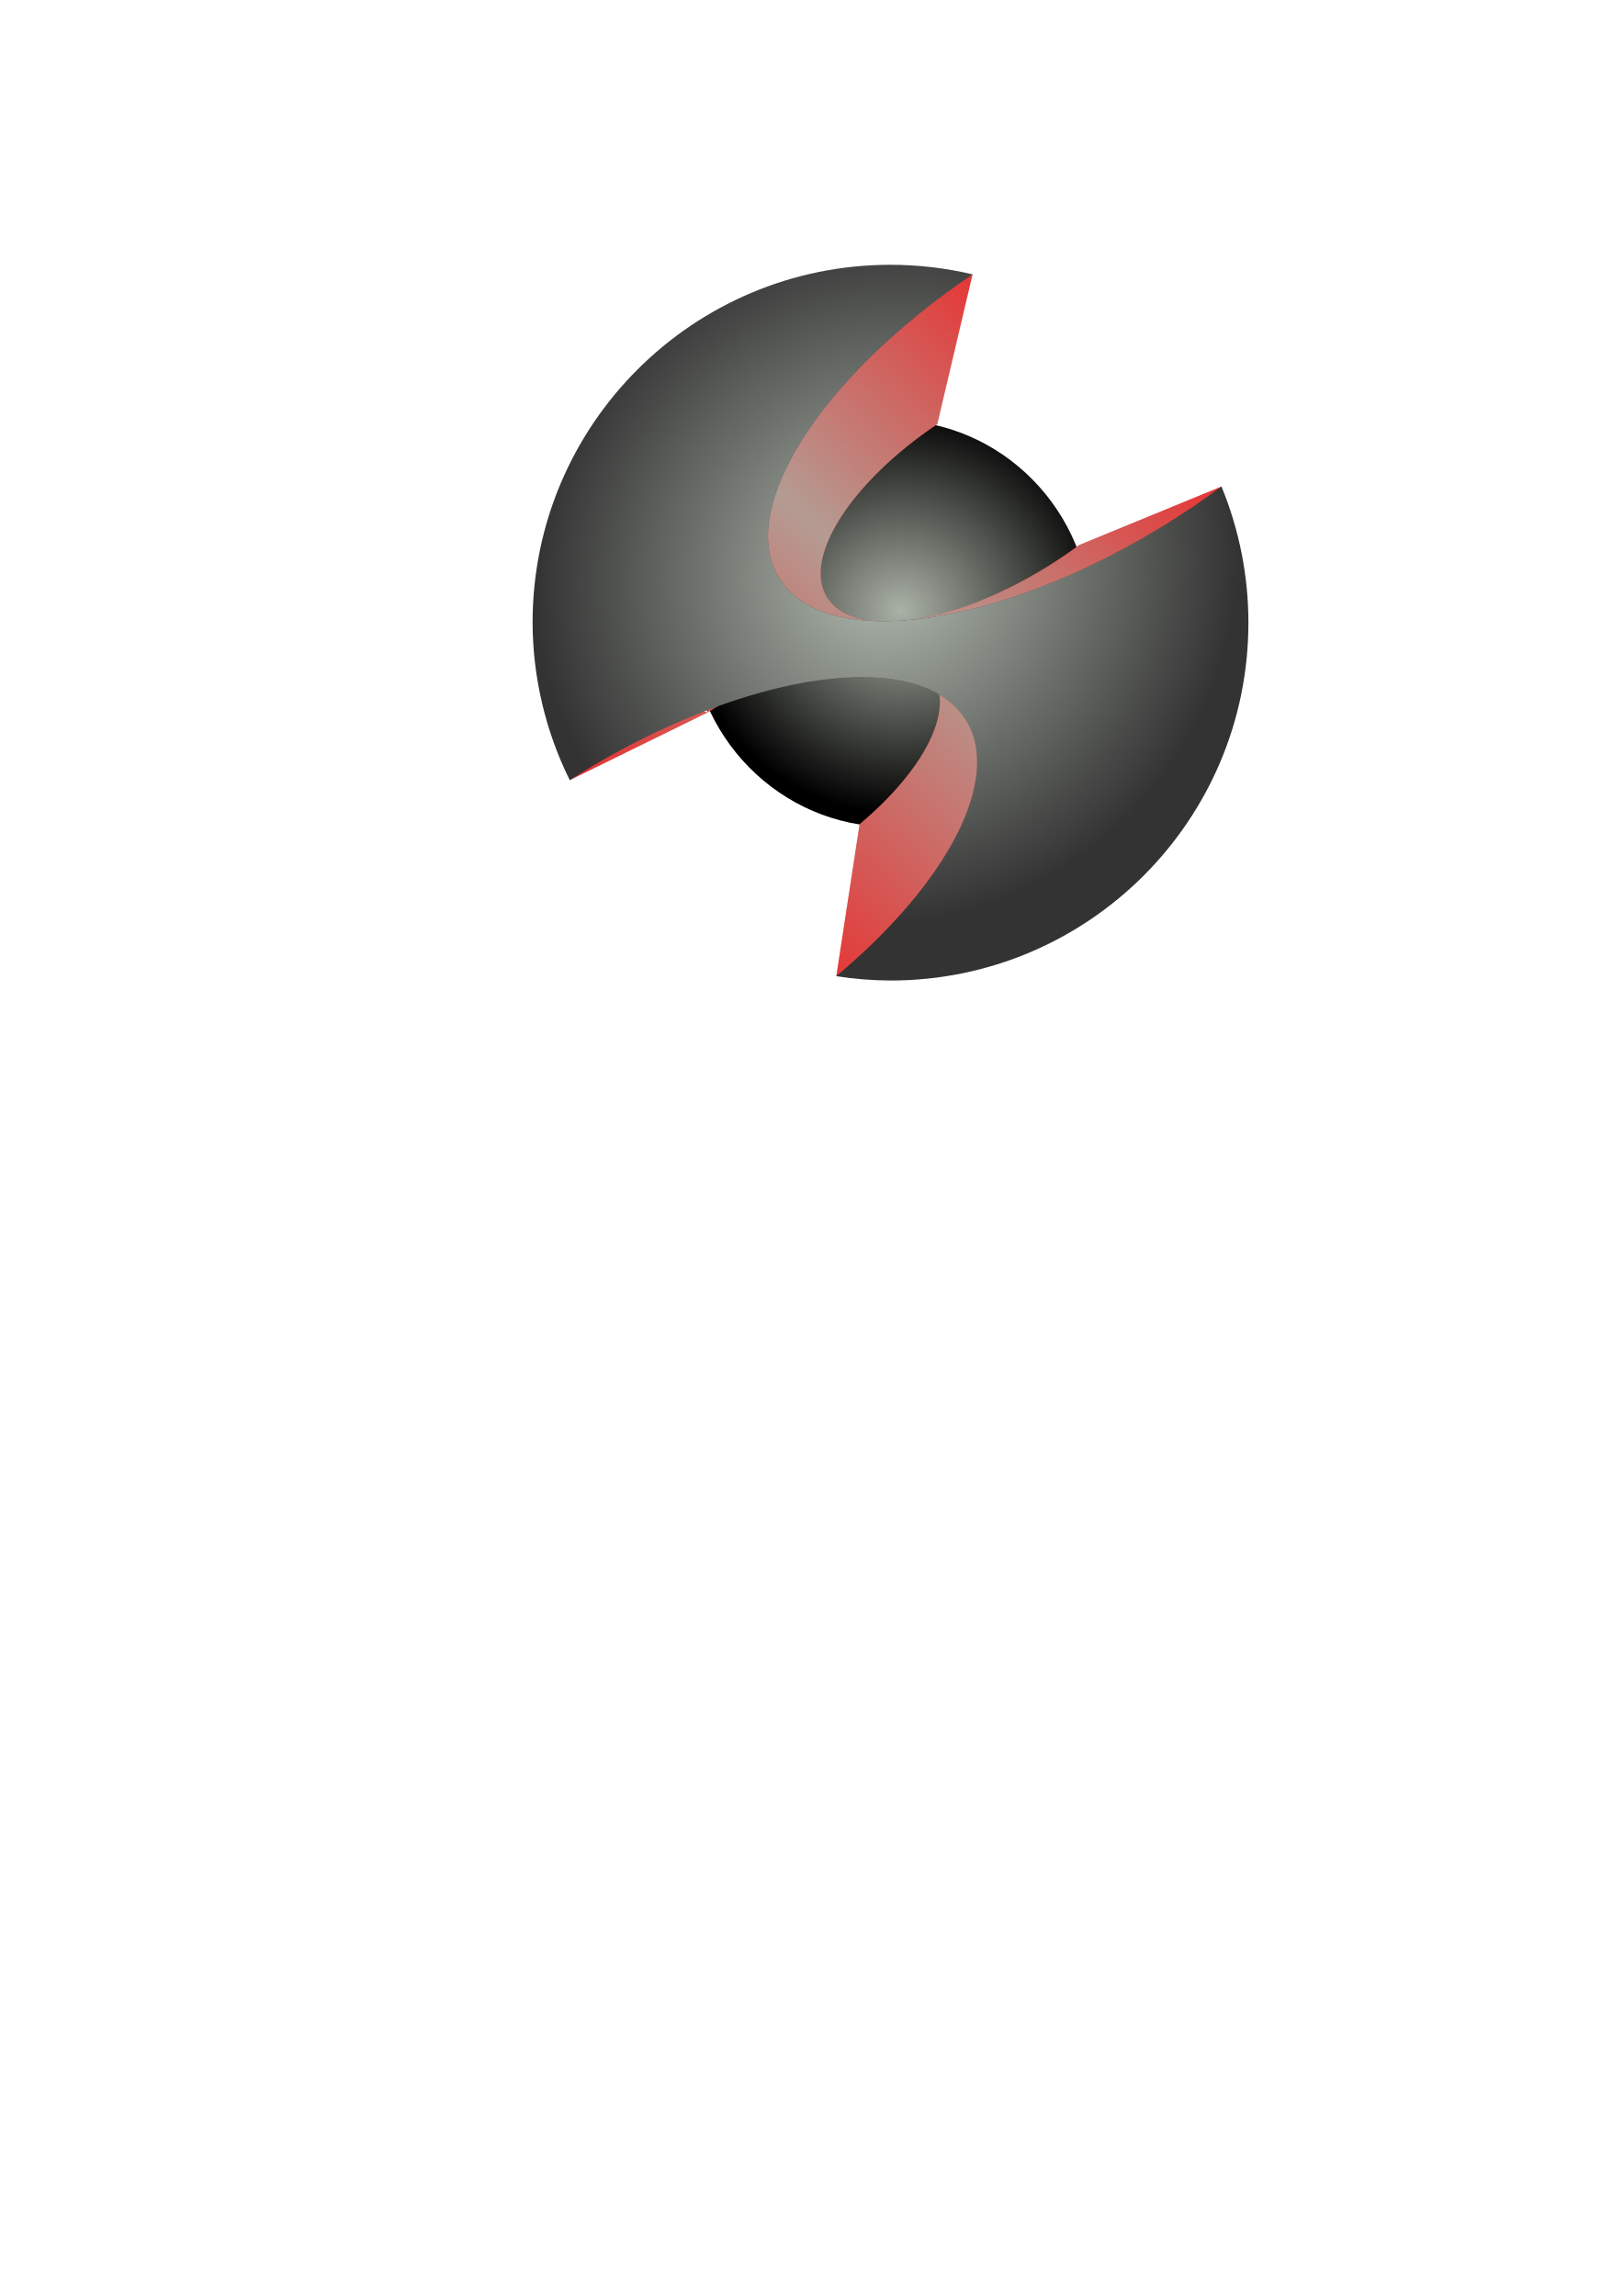
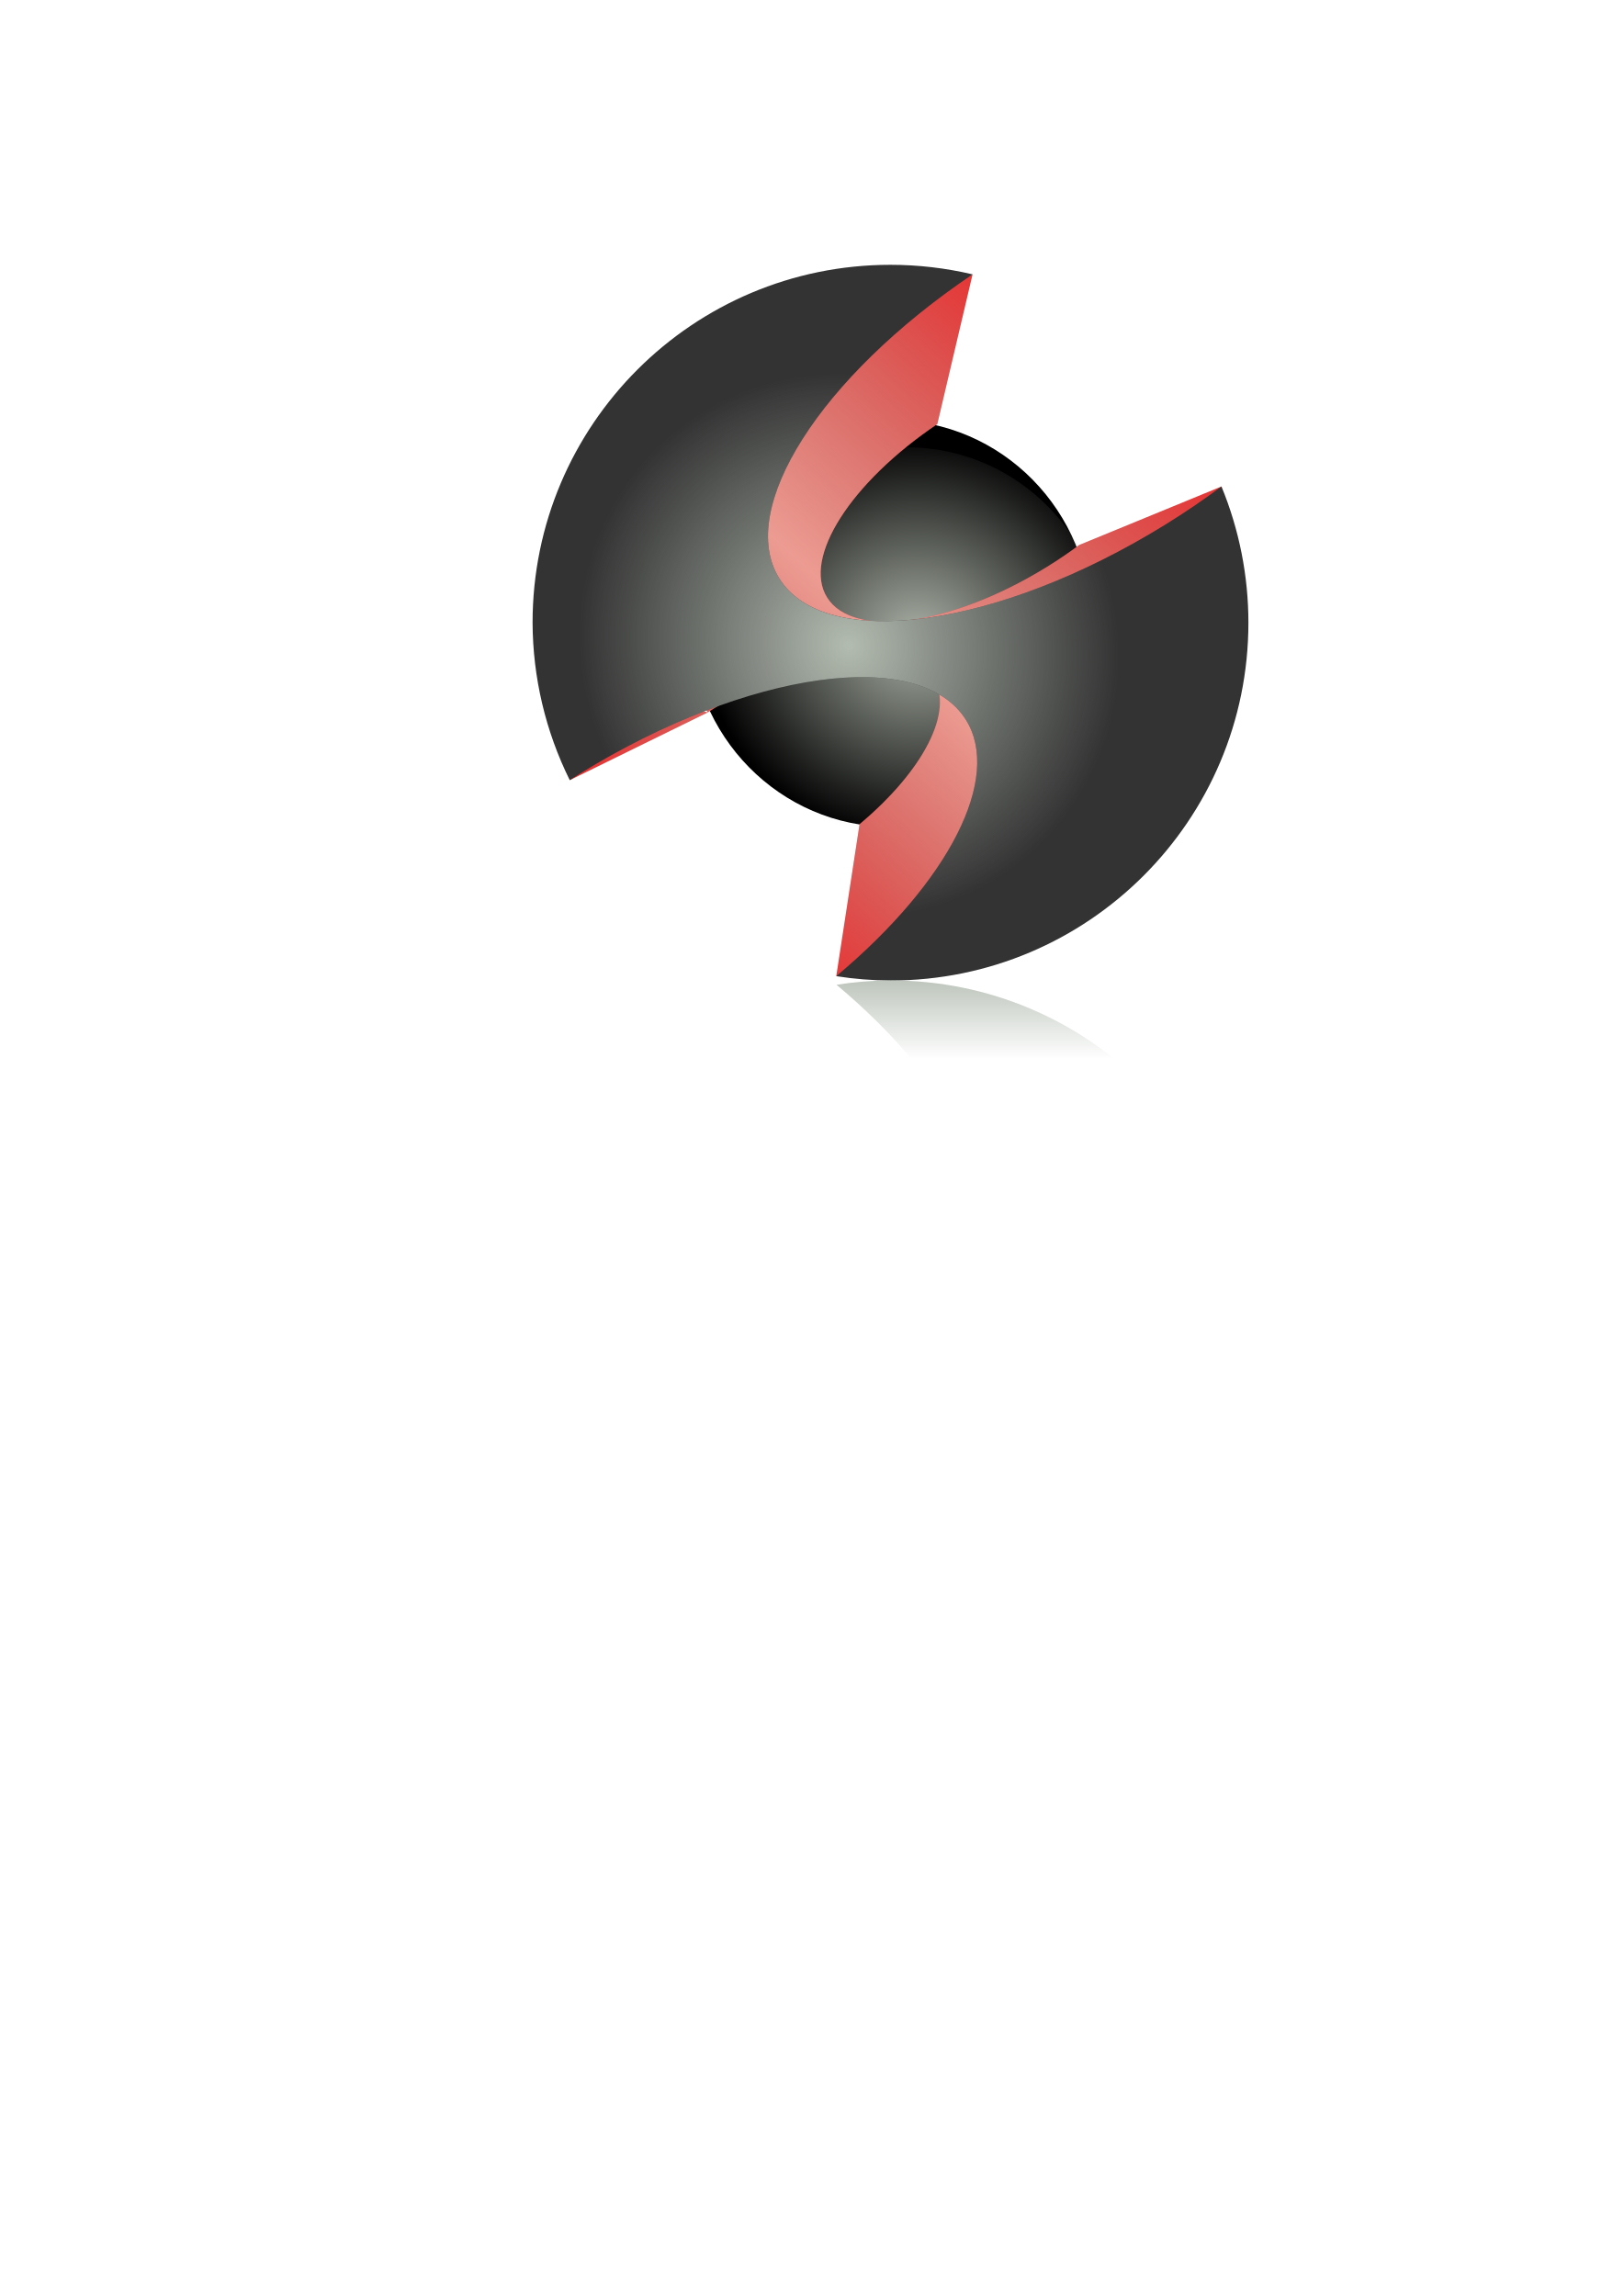
<svg xmlns="http://www.w3.org/2000/svg" xmlns:xlink="http://www.w3.org/1999/xlink" width="210mm" height="297mm" viewBox="0 0 210 297" version="1.1" id="svg5">
  <defs id="defs2">
    <linearGradient id="linearGradient13303">
      <stop style="stop-color:#aab1a6;stop-opacity:0" offset="0" id="stop13299" />
-       <stop style="stop-color:#aab1a6;stop-opacity:0.829" offset="0.527" id="stop13305" />
+       <stop style="stop-color:#eeb1a6;stop-opacity:0.829" offset="0.47" id="stop13305" />
      <stop style="stop-color:#aab1a6;stop-opacity:0" offset="1" id="stop13301" />
    </linearGradient>
    <linearGradient id="linearGradient11221">
      <stop style="stop-color:#aab1a6;stop-opacity:1;" offset="0" id="stop11217" />
      <stop style="stop-color:#aab1a6;stop-opacity:0;" offset="1" id="stop11219" />
    </linearGradient>
    <linearGradient id="linearGradient8471">
      <stop style="stop-color:#b3bcb1;stop-opacity:1;" offset="0" id="stop8467" />
      <stop style="stop-color:#b3bcb1;stop-opacity:0;" offset="1" id="stop8469" />
    </linearGradient>
-     <radialGradient xlink:href="#linearGradient8471" id="radialGradient8465" cx="433.191" cy="279.93" fx="433.191" fy="279.93" r="174.956" gradientTransform="matrix(0.680001,0.680001,-0.7071185,0.707103,336.565,-212.58)" gradientUnits="userSpaceOnUse" />
-     <radialGradient xlink:href="#linearGradient11221" id="radialGradient11223" cx="116.527" cy="78.976" fx="116.527" fy="78.976" r="25.924" gradientTransform="matrix(1.060606,0.06060599,-0.05791097,1.013498,-2.488399,-8.153671)" gradientUnits="userSpaceOnUse" />
+     <radialGradient xlink:href="#linearGradient8471" id="radialGradient8465" cx="454.032" cy="329.344" fx="454.032" fy="329.344" r="174.956" gradientTransform="matrix(0.4891588,0.5976667,-0.5745302,0.4702164,382.1208,-110.6018)" gradientUnits="userSpaceOnUse" />
+     <radialGradient xlink:href="#linearGradient11221" id="radialGradient11223" cx="116.527" cy="78.976" fx="116.527" fy="78.976" r="25.924" gradientTransform="matrix(1.060606,0.06060599,-0.05791097,1.013498,-0.4516156,-4.635591)" gradientUnits="userSpaceOnUse" />
    <linearGradient xlink:href="#linearGradient13303" id="linearGradient12621" x1="335.014" y1="422.108" x2="544.831" y2="190.518" gradientUnits="userSpaceOnUse" />
+     <linearGradient xlink:href="#linearGradient8471" id="linearGradient999" x1="119.059" y1="124.059" x2="119.059" y2="135.909" gradientUnits="userSpaceOnUse" gradientTransform="translate(0.03272763,1.1129)" />
  </defs>
  <ellipse style="fill:#000000;fill-opacity:1;stroke-width:0.568;stop-color:#000000" id="ellipse11167" cx="115.218" cy="80.652" rx="25.924" ry="26.317" />
-   <ellipse style="fill:url(#radialGradient11223);fill-opacity:1;stroke-width:0.568;stop-color:#000000" id="path10273" cx="115.218" cy="80.652" rx="25.924" ry="26.317" />
+   <ellipse style="fill:url(#radialGradient11223);fill-opacity:1;stroke-width:0.568;stop-color:#000000" id="path10273" cx="117.255" cy="84.171" rx="25.924" ry="26.317" />
  <path id="path4886" style="display:inline;fill:#e73333;fill-opacity:1;stroke-width:1.163;stop-color:#000000" d="m 475.414,134.131 -94.379,45.994 4.225,38.023 a 99.739,99.739 0 0 0 -49.707,86.275 99.739,99.739 0 0 0 10.359,43.896 43.885,99.34 58.279 0 1 2.873,-1.834 43.885,99.34 58.279 0 1 107.574,-14.9 43.885,99.34 58.279 0 1 -36.174,71.363 l -11.393,74.303 66.264,-23.969 9.889,-62.363 a 99.739,99.739 0 0 0 50.086,-86.496 99.739,99.739 0 0 0 -0.48,-9.217 l 50.363,-2.256 12.162,-55.104 -69.555,28.623 a 43.885,99.34 58.279 0 1 -15.695,10.652 43.885,99.34 58.279 0 1 -107.574,14.9 43.885,99.34 58.279 0 1 53.912,-84.68 z m -129.502,214.189 -42.074,-12.811 -25.332,45.914 z" transform="scale(0.2645833)" />
  <path id="path12407" style="display:inline;fill:url(#linearGradient12621);fill-opacity:1;stroke-width:1.163;stop-color:#000000" d="m 475.414,134.131 -94.379,45.994 4.225,38.023 a 99.739,99.739 0 0 0 -49.707,86.275 99.739,99.739 0 0 0 10.359,43.896 43.885,99.34 58.279 0 1 2.873,-1.834 43.885,99.34 58.279 0 1 107.574,-14.9 43.885,99.34 58.279 0 1 -36.174,71.363 l -11.393,74.303 66.264,-23.969 9.889,-62.363 a 99.739,99.739 0 0 0 50.086,-86.496 99.739,99.739 0 0 0 -0.48,-9.217 l 50.363,-2.256 12.162,-55.104 -69.555,28.623 a 43.885,99.34 58.279 0 1 -15.695,10.652 43.885,99.34 58.279 0 1 -107.574,14.9 43.885,99.34 58.279 0 1 53.912,-84.68 z m -129.502,214.189 -42.074,-12.811 -25.332,45.914 z" transform="scale(0.2645833)" />
  <path id="path872" style="display:inline;fill:#333333;stroke-width:2.041;stop-color:#000000" d="m 435.291,129.467 a 174.956,174.956 0 0 0 -174.955,174.957 174.956,174.956 0 0 0 18.17,77 76.981,174.256 58.279 0 1 5.039,-3.217 76.981,174.256 58.279 0 1 188.701,-26.139 76.981,174.256 58.279 0 1 -63.453,125.184 174.956,174.956 0 0 0 26.498,2.129 174.956,174.956 0 0 0 174.957,-174.957 174.956,174.956 0 0 0 -13.172,-66.576 76.981,174.256 58.279 0 1 -27.533,18.686 76.981,174.256 58.279 0 1 -188.701,26.139 76.981,174.256 58.279 0 1 94.572,-148.541 174.956,174.956 0 0 0 -40.123,-4.664 z" transform="scale(0.2645833)" />
+   <path id="path872-7" style="display:inline;fill:url(#linearGradient999);fill-opacity:1;stroke-width:0.54;stop-color:#000000" d="m 115.203,219.404 a 46.291,46.291 0 0 1 -46.29,-46.291 46.291,46.291 0 0 1 4.807,-20.373 46.105,20.368 31.721 0 0 1.333,0.851 46.105,20.368 31.721 0 0 49.927,6.916 46.105,20.368 31.721 0 0 -16.789,-33.121 46.291,46.291 0 0 1 7.011,-0.563 46.291,46.291 0 0 1 46.291,46.291 46.291,46.291 0 0 1 -3.485,17.615 46.105,20.368 31.721 0 0 -7.285,-4.944 46.105,20.368 31.721 0 0 -49.927,-6.916 46.105,20.368 31.721 0 0 25.022,39.301 46.291,46.291 0 0 1 -10.616,1.234 z" />
  <path id="path8007" style="display:inline;fill:url(#radialGradient8465);stroke-width:2.041;stop-color:#000000;fill-opacity:1" d="m 435.291,129.467 a 174.956,174.956 0 0 0 -174.955,174.957 174.956,174.956 0 0 0 18.17,77 76.981,174.256 58.279 0 1 5.039,-3.217 76.981,174.256 58.279 0 1 188.701,-26.139 76.981,174.256 58.279 0 1 -63.453,125.184 174.956,174.956 0 0 0 26.498,2.129 174.956,174.956 0 0 0 174.957,-174.957 174.956,174.956 0 0 0 -13.172,-66.576 76.981,174.256 58.279 0 1 -27.533,18.686 76.981,174.256 58.279 0 1 -188.701,26.139 76.981,174.256 58.279 0 1 94.572,-148.541 174.956,174.956 0 0 0 -40.123,-4.664 z" transform="scale(0.2645833)" />
  <g id="layer1" />
</svg>
